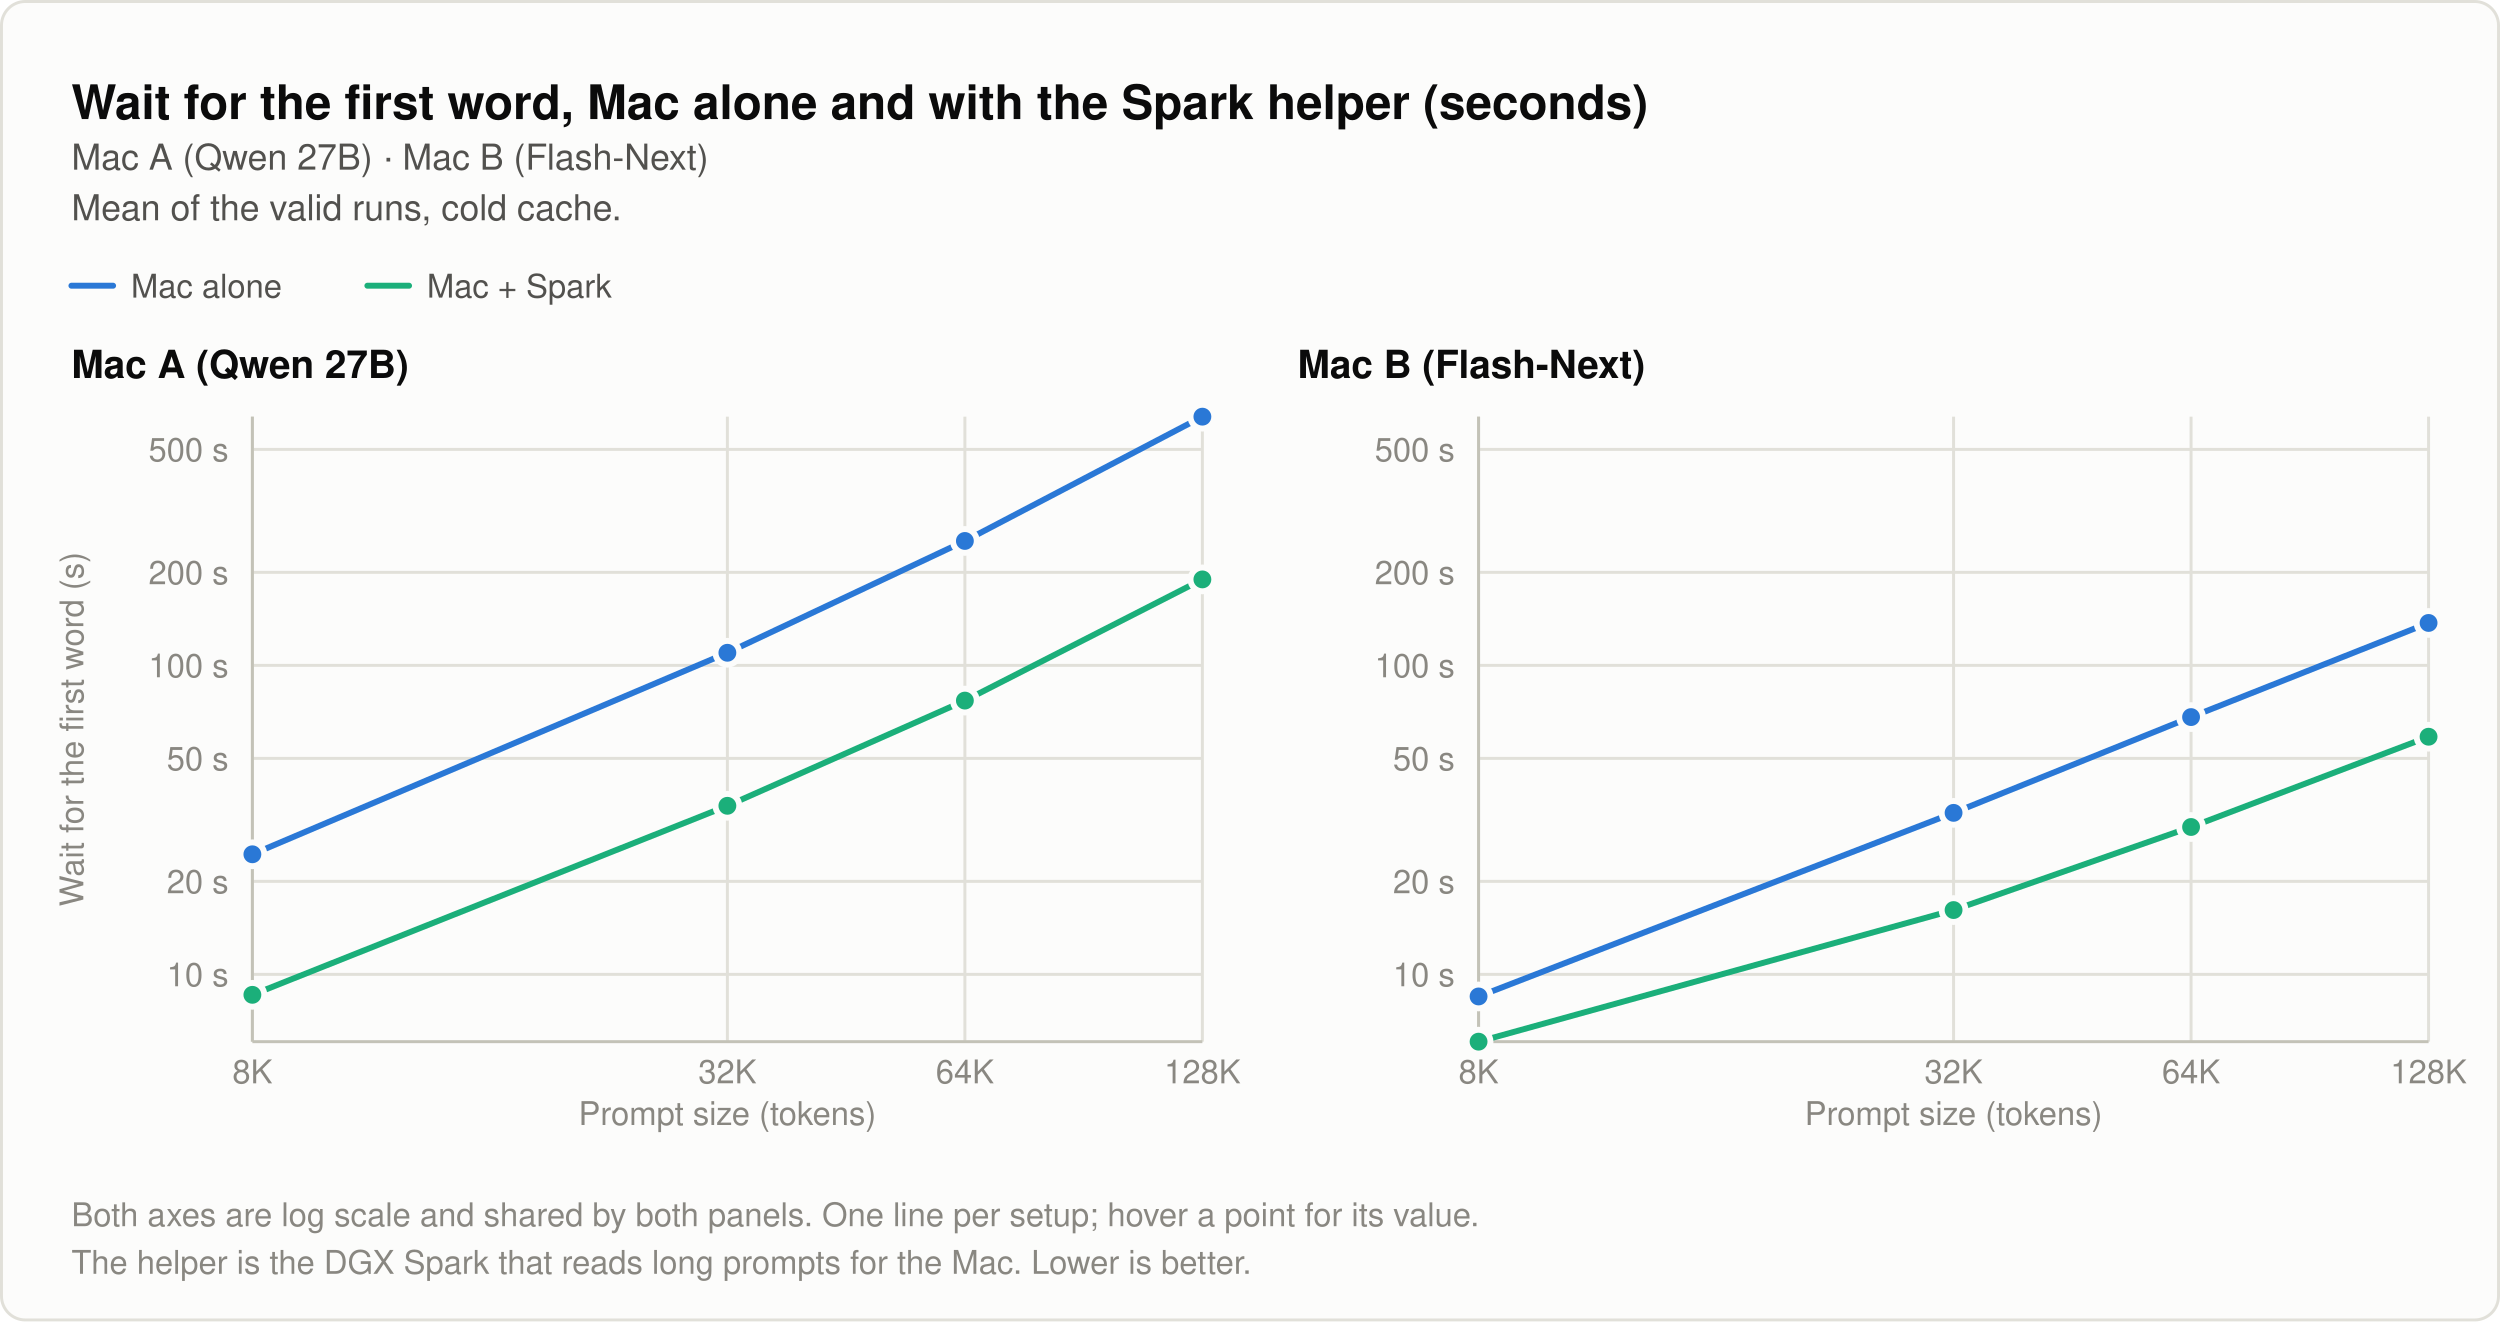
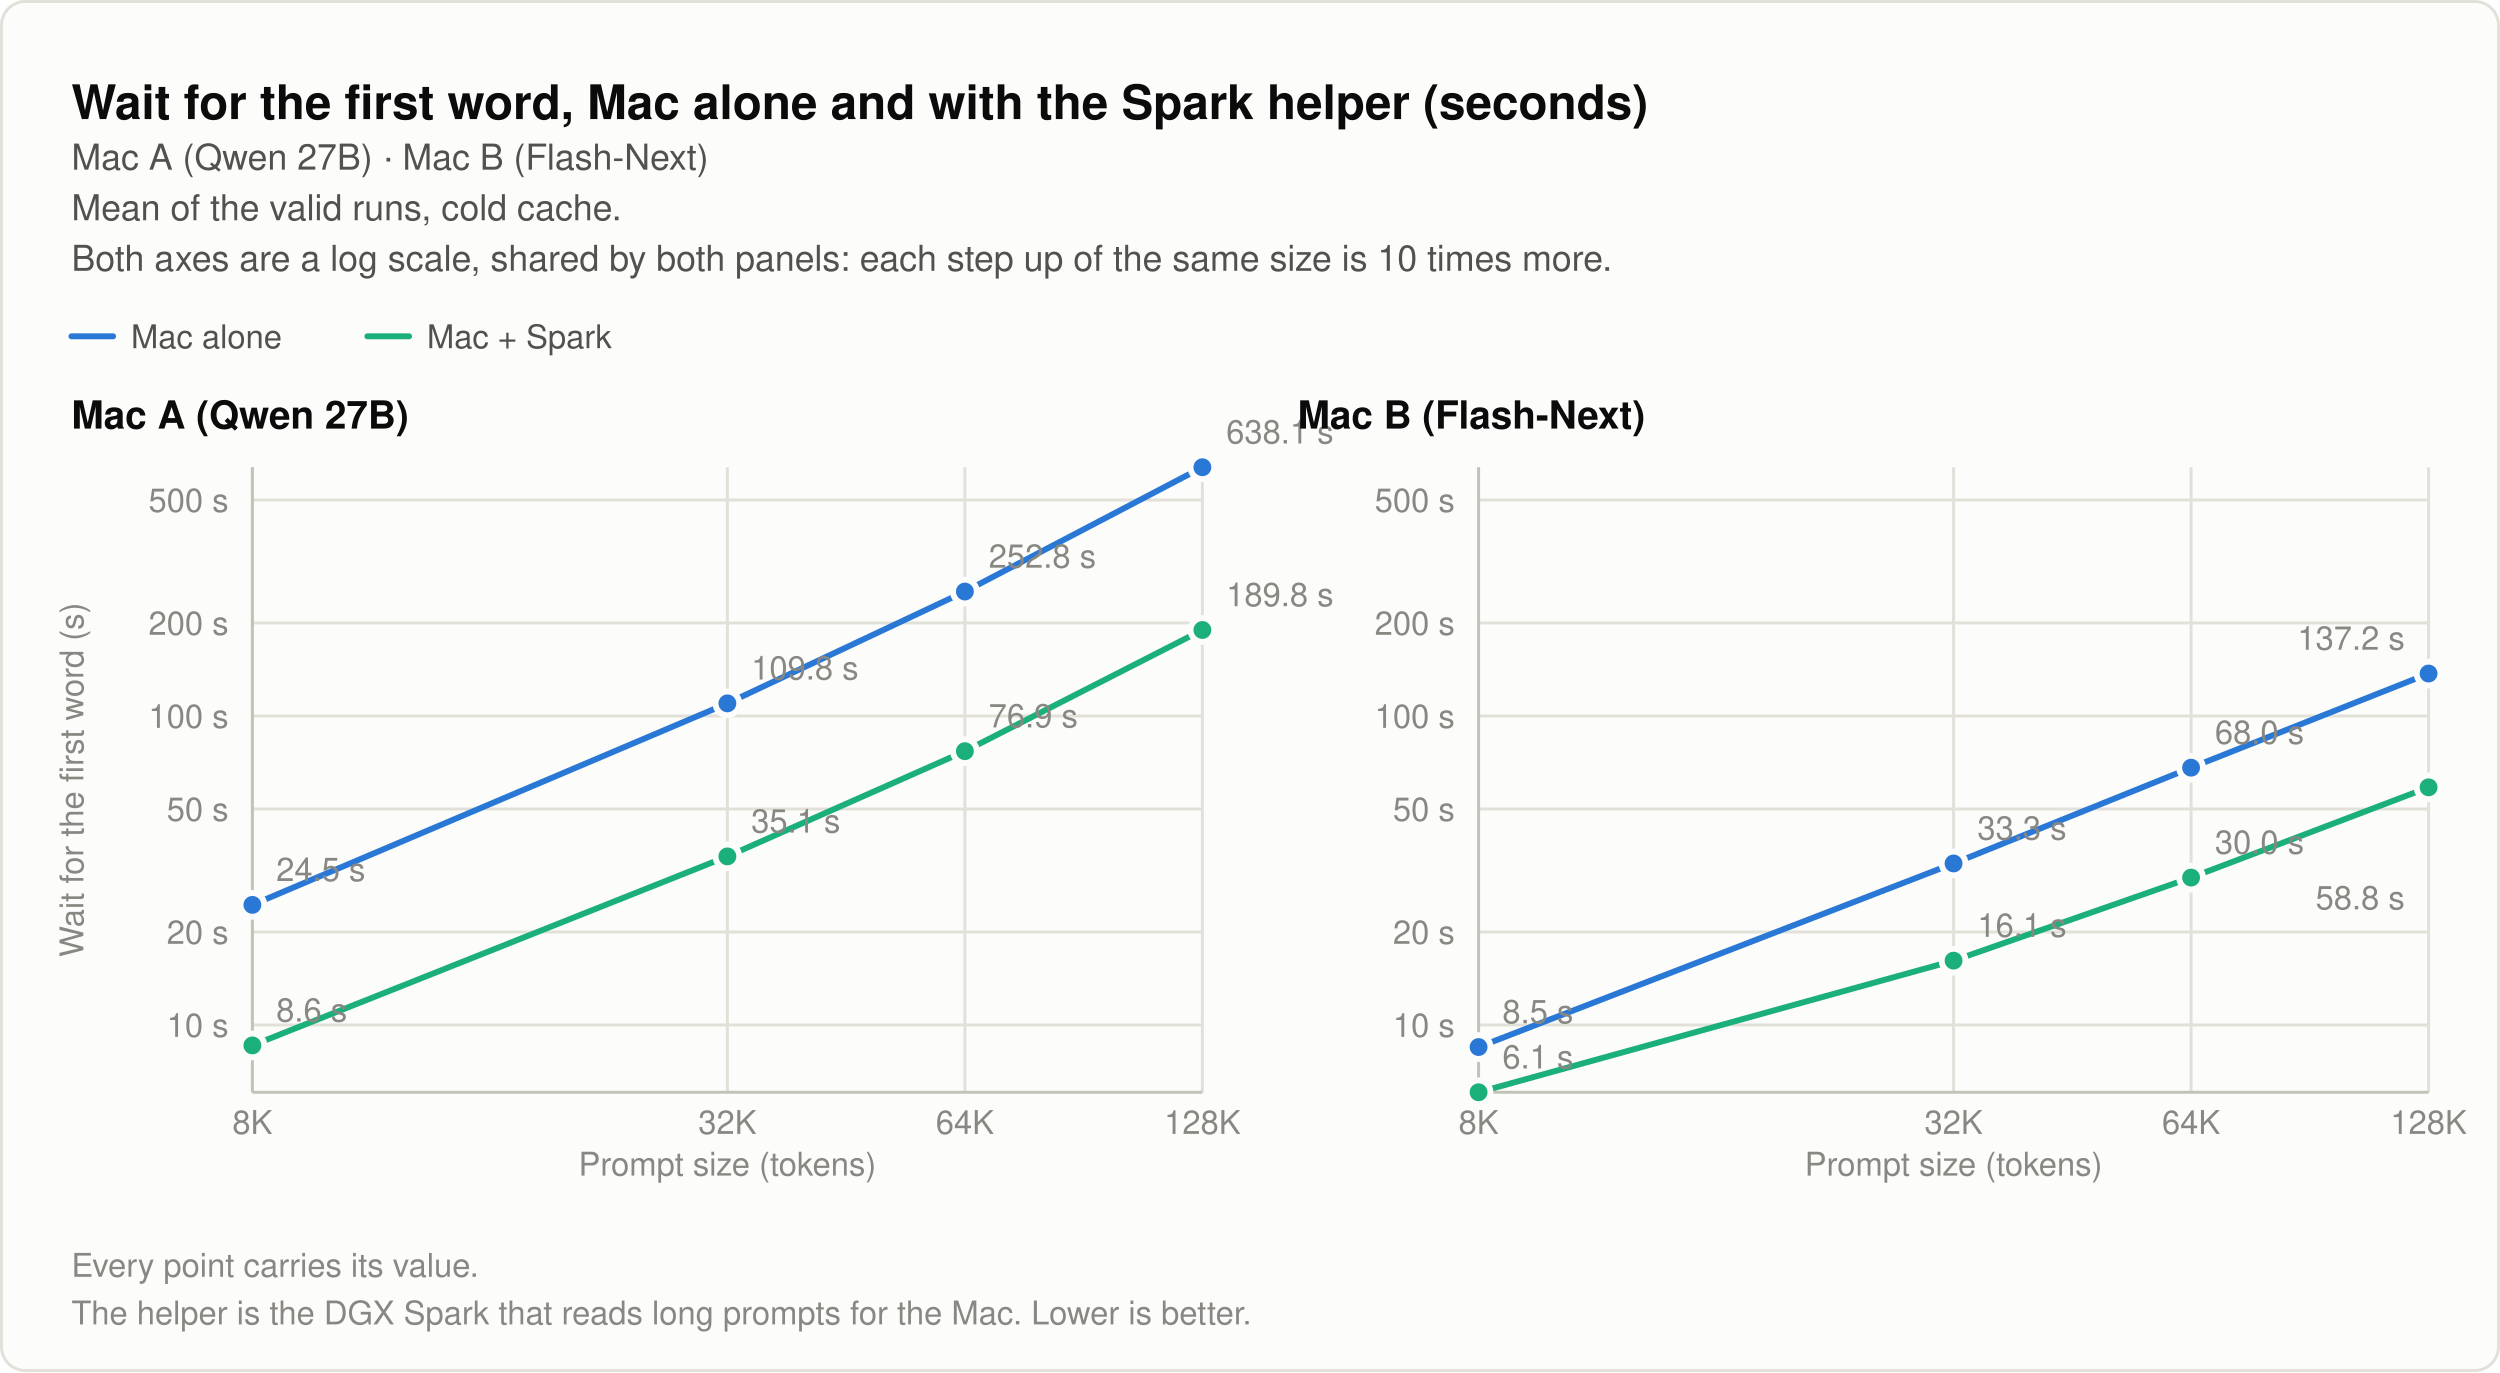
- <svg xmlns="http://www.w3.org/2000/svg" width="840" height="444" viewBox="0 0 840 444" role="img" aria-label="Wait for the first word, Mac alone and with the Spark helper (seconds) Mac A (Qwen 27B) · Mac B (Flash-Next) Mean of the valid runs, cold cache." font-family="system-ui, -apple-system, 'Segoe UI', Helvetica, Arial, sans-serif">
-   <rect x="0.5" y="0.5" width="839" height="443" fill="#fcfcfb" rx="8" stroke="#e1e0d9" stroke-width="1" />
+ <svg xmlns="http://www.w3.org/2000/svg" width="840" height="461" viewBox="0 0 840 461" role="img" aria-label="Wait for the first word, Mac alone and with the Spark helper (seconds) Mac A (Qwen 27B) · Mac B (Flash-Next) Mean of the valid runs, cold cache. Both axes are a log scale, shared by both panels: each step up of the same size is 10 times more." font-family="system-ui, -apple-system, 'Segoe UI', Helvetica, Arial, sans-serif">
+   <rect x="0.5" y="0.5" width="839" height="460" fill="#fcfcfb" rx="8" stroke="#e1e0d9" stroke-width="1" />
  <text x="24" y="40" font-size="16" fill="#0b0b0b" font-weight="600">Wait for the first word, Mac alone and with the Spark helper (seconds)</text>
  <text x="24" y="57" font-size="12" fill="#52514e">Mac A (Qwen 27B) · Mac B (Flash-Next)</text>
  <text x="24" y="74" font-size="12" fill="#52514e">Mean of the valid runs, cold cache.</text>
-   <line x1="24" y1="96" x2="38" y2="96" stroke="#2a78d6" stroke-width="2" stroke-linecap="round" />
-   <text x="44" y="100" font-size="11" fill="#52514e">Mac alone</text>
-   <line x1="123.44" y1="96" x2="137.44" y2="96" stroke="#1baf7a" stroke-width="2" stroke-linecap="round" />
-   <text x="143.44" y="100" font-size="11" fill="#52514e">Mac + Spark</text>
-   <text x="24" y="127" font-size="13" fill="#0b0b0b" font-weight="600">Mac A (Qwen 27B)</text>
-   <line x1="84.8" y1="327.39" x2="404" y2="327.39" stroke="#e1e0d9" stroke-width="1" />
-   <text x="76.8" y="331.39" font-size="11" fill="#898781" text-anchor="end">10 s</text>
-   <line x1="84.8" y1="296.14" x2="404" y2="296.14" stroke="#e1e0d9" stroke-width="1" />
-   <text x="76.8" y="300.14" font-size="11" fill="#898781" text-anchor="end">20 s</text>
-   <line x1="84.8" y1="254.82" x2="404" y2="254.82" stroke="#e1e0d9" stroke-width="1" />
-   <text x="76.8" y="258.82" font-size="11" fill="#898781" text-anchor="end">50 s</text>
-   <line x1="84.8" y1="223.57" x2="404" y2="223.57" stroke="#e1e0d9" stroke-width="1" />
-   <text x="76.8" y="227.57" font-size="11" fill="#898781" text-anchor="end">100 s</text>
-   <line x1="84.8" y1="192.31" x2="404" y2="192.31" stroke="#e1e0d9" stroke-width="1" />
-   <text x="76.8" y="196.31" font-size="11" fill="#898781" text-anchor="end">200 s</text>
-   <line x1="84.8" y1="151" x2="404" y2="151" stroke="#e1e0d9" stroke-width="1" />
-   <text x="76.8" y="155" font-size="11" fill="#898781" text-anchor="end">500 s</text>
-   <line x1="84.8" y1="140" x2="84.8" y2="350" stroke="#e1e0d9" stroke-width="1" />
-   <text x="84.8" y="364" font-size="11" fill="#898781" text-anchor="middle">8K</text>
-   <line x1="244.4" y1="140" x2="244.4" y2="350" stroke="#e1e0d9" stroke-width="1" />
-   <text x="244.4" y="364" font-size="11" fill="#898781" text-anchor="middle">32K</text>
-   <line x1="324.2" y1="140" x2="324.2" y2="350" stroke="#e1e0d9" stroke-width="1" />
-   <text x="324.2" y="364" font-size="11" fill="#898781" text-anchor="middle">64K</text>
-   <line x1="404" y1="140" x2="404" y2="350" stroke="#e1e0d9" stroke-width="1" />
-   <text x="404" y="364" font-size="11" fill="#898781" text-anchor="middle">128K</text>
-   <line x1="84.8" y1="140" x2="84.8" y2="350" stroke="#c3c2b7" stroke-width="1" />
-   <line x1="84.8" y1="350" x2="404" y2="350" stroke="#c3c2b7" stroke-width="1" />
-   <line x1="84.8" y1="287.04" x2="244.4" y2="219.33" stroke="#2a78d6" stroke-width="2" stroke-linecap="round" />
-   <line x1="244.4" y1="219.33" x2="324.2" y2="181.76" stroke="#2a78d6" stroke-width="2" stroke-linecap="round" />
-   <line x1="324.2" y1="181.76" x2="404" y2="140" stroke="#2a78d6" stroke-width="2" stroke-linecap="round" />
-   <circle cx="84.8" cy="287.04" r="4" fill="#2a78d6" stroke="#fcfcfb" stroke-width="2" />
-   <circle cx="244.4" cy="219.33" r="4" fill="#2a78d6" stroke="#fcfcfb" stroke-width="2" />
-   <circle cx="324.2" cy="181.76" r="4" fill="#2a78d6" stroke="#fcfcfb" stroke-width="2" />
-   <circle cx="404" cy="140" r="4" fill="#2a78d6" stroke="#fcfcfb" stroke-width="2" />
-   <line x1="84.8" y1="334.26" x2="244.4" y2="270.75" stroke="#1baf7a" stroke-width="2" stroke-linecap="round" />
-   <line x1="244.4" y1="270.75" x2="324.2" y2="235.4" stroke="#1baf7a" stroke-width="2" stroke-linecap="round" />
-   <line x1="324.2" y1="235.4" x2="404" y2="194.68" stroke="#1baf7a" stroke-width="2" stroke-linecap="round" />
-   <circle cx="84.8" cy="334.26" r="4" fill="#1baf7a" stroke="#fcfcfb" stroke-width="2" />
-   <circle cx="244.4" cy="270.75" r="4" fill="#1baf7a" stroke="#fcfcfb" stroke-width="2" />
-   <circle cx="324.2" cy="235.4" r="4" fill="#1baf7a" stroke="#fcfcfb" stroke-width="2" />
-   <circle cx="404" cy="194.68" r="4" fill="#1baf7a" stroke="#fcfcfb" stroke-width="2" />
-   <text x="28" y="245" font-size="11" fill="#898781" text-anchor="middle" transform="rotate(-90 28 245)">Wait for the first word (s)</text>
-   <text x="244.4" y="378" font-size="11" fill="#898781" text-anchor="middle">Prompt size (tokens)</text>
-   <text x="436" y="127" font-size="13" fill="#0b0b0b" font-weight="600">Mac B (Flash-Next)</text>
-   <line x1="496.8" y1="327.39" x2="816" y2="327.39" stroke="#e1e0d9" stroke-width="1" />
-   <text x="488.8" y="331.39" font-size="11" fill="#898781" text-anchor="end">10 s</text>
-   <line x1="496.8" y1="296.14" x2="816" y2="296.14" stroke="#e1e0d9" stroke-width="1" />
-   <text x="488.8" y="300.14" font-size="11" fill="#898781" text-anchor="end">20 s</text>
-   <line x1="496.8" y1="254.82" x2="816" y2="254.82" stroke="#e1e0d9" stroke-width="1" />
-   <text x="488.8" y="258.82" font-size="11" fill="#898781" text-anchor="end">50 s</text>
-   <line x1="496.8" y1="223.57" x2="816" y2="223.57" stroke="#e1e0d9" stroke-width="1" />
-   <text x="488.8" y="227.57" font-size="11" fill="#898781" text-anchor="end">100 s</text>
-   <line x1="496.8" y1="192.31" x2="816" y2="192.31" stroke="#e1e0d9" stroke-width="1" />
-   <text x="488.8" y="196.31" font-size="11" fill="#898781" text-anchor="end">200 s</text>
-   <line x1="496.8" y1="151" x2="816" y2="151" stroke="#e1e0d9" stroke-width="1" />
-   <text x="488.8" y="155" font-size="11" fill="#898781" text-anchor="end">500 s</text>
-   <line x1="496.8" y1="140" x2="496.8" y2="350" stroke="#e1e0d9" stroke-width="1" />
-   <text x="496.8" y="364" font-size="11" fill="#898781" text-anchor="middle">8K</text>
-   <line x1="656.4" y1="140" x2="656.4" y2="350" stroke="#e1e0d9" stroke-width="1" />
-   <text x="656.4" y="364" font-size="11" fill="#898781" text-anchor="middle">32K</text>
-   <line x1="736.2" y1="140" x2="736.2" y2="350" stroke="#e1e0d9" stroke-width="1" />
-   <text x="736.2" y="364" font-size="11" fill="#898781" text-anchor="middle">64K</text>
-   <line x1="816" y1="140" x2="816" y2="350" stroke="#e1e0d9" stroke-width="1" />
-   <text x="816" y="364" font-size="11" fill="#898781" text-anchor="middle">128K</text>
-   <line x1="496.8" y1="140" x2="496.8" y2="350" stroke="#c3c2b7" stroke-width="1" />
-   <line x1="496.8" y1="350" x2="816" y2="350" stroke="#c3c2b7" stroke-width="1" />
-   <line x1="496.8" y1="334.81" x2="656.4" y2="273.12" stroke="#2a78d6" stroke-width="2" stroke-linecap="round" />
-   <line x1="656.4" y1="273.12" x2="736.2" y2="240.94" stroke="#2a78d6" stroke-width="2" stroke-linecap="round" />
-   <line x1="736.2" y1="240.94" x2="816" y2="209.31" stroke="#2a78d6" stroke-width="2" stroke-linecap="round" />
-   <circle cx="496.8" cy="334.81" r="4" fill="#2a78d6" stroke="#fcfcfb" stroke-width="2" />
-   <circle cx="656.4" cy="273.12" r="4" fill="#2a78d6" stroke="#fcfcfb" stroke-width="2" />
-   <circle cx="736.2" cy="240.94" r="4" fill="#2a78d6" stroke="#fcfcfb" stroke-width="2" />
-   <circle cx="816" cy="209.31" r="4" fill="#2a78d6" stroke="#fcfcfb" stroke-width="2" />
-   <line x1="496.8" y1="350" x2="656.4" y2="305.78" stroke="#1baf7a" stroke-width="2" stroke-linecap="round" />
-   <line x1="656.4" y1="305.78" x2="736.2" y2="277.87" stroke="#1baf7a" stroke-width="2" stroke-linecap="round" />
-   <line x1="736.2" y1="277.87" x2="816" y2="247.54" stroke="#1baf7a" stroke-width="2" stroke-linecap="round" />
-   <circle cx="496.8" cy="350" r="4" fill="#1baf7a" stroke="#fcfcfb" stroke-width="2" />
-   <circle cx="656.4" cy="305.78" r="4" fill="#1baf7a" stroke="#fcfcfb" stroke-width="2" />
-   <circle cx="736.2" cy="277.87" r="4" fill="#1baf7a" stroke="#fcfcfb" stroke-width="2" />
-   <circle cx="816" cy="247.54" r="4" fill="#1baf7a" stroke="#fcfcfb" stroke-width="2" />
-   <text x="656.4" y="378" font-size="11" fill="#898781" text-anchor="middle">Prompt size (tokens)</text>
-   <text x="24" y="412" font-size="11" fill="#898781">Both axes are log scale and shared by both panels. One line per setup; hover a point for its value.</text>
-   <text x="24" y="428" font-size="11" fill="#898781">The helper is the DGX Spark that reads long prompts for the Mac. Lower is better.</text>
+   <text x="24" y="91" font-size="12" fill="#52514e">Both axes are a log scale, shared by both panels: each step up of the same size is 10 times more.</text>
+   <line x1="24" y1="113" x2="38" y2="113" stroke="#2a78d6" stroke-width="2" stroke-linecap="round" />
+   <text x="44" y="117" font-size="11" fill="#52514e">Mac alone</text>
+   <line x1="123.44" y1="113" x2="137.44" y2="113" stroke="#1baf7a" stroke-width="2" stroke-linecap="round" />
+   <text x="143.44" y="117" font-size="11" fill="#52514e">Mac + Spark</text>
+   <text x="24" y="144" font-size="13" fill="#0b0b0b" font-weight="600">Mac A (Qwen 27B)</text>
+   <line x1="84.8" y1="344.39" x2="404" y2="344.39" stroke="#e1e0d9" stroke-width="1" />
+   <text x="76.8" y="348.39" font-size="11" fill="#898781" text-anchor="end">10 s</text>
+   <line x1="84.8" y1="313.14" x2="404" y2="313.14" stroke="#e1e0d9" stroke-width="1" />
+   <text x="76.8" y="317.14" font-size="11" fill="#898781" text-anchor="end">20 s</text>
+   <line x1="84.8" y1="271.82" x2="404" y2="271.82" stroke="#e1e0d9" stroke-width="1" />
+   <text x="76.8" y="275.82" font-size="11" fill="#898781" text-anchor="end">50 s</text>
+   <line x1="84.8" y1="240.57" x2="404" y2="240.57" stroke="#e1e0d9" stroke-width="1" />
+   <text x="76.8" y="244.57" font-size="11" fill="#898781" text-anchor="end">100 s</text>
+   <line x1="84.8" y1="209.31" x2="404" y2="209.31" stroke="#e1e0d9" stroke-width="1" />
+   <text x="76.8" y="213.31" font-size="11" fill="#898781" text-anchor="end">200 s</text>
+   <line x1="84.8" y1="168" x2="404" y2="168" stroke="#e1e0d9" stroke-width="1" />
+   <text x="76.8" y="172" font-size="11" fill="#898781" text-anchor="end">500 s</text>
+   <line x1="84.8" y1="157" x2="84.8" y2="367" stroke="#e1e0d9" stroke-width="1" />
+   <text x="84.8" y="381" font-size="11" fill="#898781" text-anchor="middle">8K</text>
+   <line x1="244.4" y1="157" x2="244.4" y2="367" stroke="#e1e0d9" stroke-width="1" />
+   <text x="244.4" y="381" font-size="11" fill="#898781" text-anchor="middle">32K</text>
+   <line x1="324.2" y1="157" x2="324.2" y2="367" stroke="#e1e0d9" stroke-width="1" />
+   <text x="324.2" y="381" font-size="11" fill="#898781" text-anchor="middle">64K</text>
+   <line x1="404" y1="157" x2="404" y2="367" stroke="#e1e0d9" stroke-width="1" />
+   <text x="404" y="381" font-size="11" fill="#898781" text-anchor="middle">128K</text>
+   <line x1="84.8" y1="157" x2="84.8" y2="367" stroke="#c3c2b7" stroke-width="1" />
+   <line x1="84.8" y1="367" x2="404" y2="367" stroke="#c3c2b7" stroke-width="1" />
+   <line x1="84.8" y1="304.04" x2="244.4" y2="236.33" stroke="#2a78d6" stroke-width="2" stroke-linecap="round" />
+   <line x1="244.4" y1="236.33" x2="324.2" y2="198.76" stroke="#2a78d6" stroke-width="2" stroke-linecap="round" />
+   <line x1="324.2" y1="198.76" x2="404" y2="157" stroke="#2a78d6" stroke-width="2" stroke-linecap="round" />
+   <circle cx="84.8" cy="304.04" r="4" fill="#2a78d6" stroke="#fcfcfb" stroke-width="2" />
+   <circle cx="244.4" cy="236.33" r="4" fill="#2a78d6" stroke="#fcfcfb" stroke-width="2" />
+   <circle cx="324.2" cy="198.76" r="4" fill="#2a78d6" stroke="#fcfcfb" stroke-width="2" />
+   <circle cx="404" cy="157" r="4" fill="#2a78d6" stroke="#fcfcfb" stroke-width="2" />
+   <line x1="84.8" y1="351.26" x2="244.4" y2="287.75" stroke="#1baf7a" stroke-width="2" stroke-linecap="round" />
+   <line x1="244.4" y1="287.75" x2="324.2" y2="252.4" stroke="#1baf7a" stroke-width="2" stroke-linecap="round" />
+   <line x1="324.2" y1="252.4" x2="404" y2="211.68" stroke="#1baf7a" stroke-width="2" stroke-linecap="round" />
+   <circle cx="84.8" cy="351.26" r="4" fill="#1baf7a" stroke="#fcfcfb" stroke-width="2" />
+   <circle cx="244.4" cy="287.75" r="4" fill="#1baf7a" stroke="#fcfcfb" stroke-width="2" />
+   <circle cx="324.2" cy="252.4" r="4" fill="#1baf7a" stroke="#fcfcfb" stroke-width="2" />
+   <circle cx="404" cy="211.68" r="4" fill="#1baf7a" stroke="#fcfcfb" stroke-width="2" />
+   <text x="92.8" y="296.04" font-size="11" fill="#898781">24.5 s</text>
+   <text x="252.4" y="228.33" font-size="11" fill="#898781">109.8 s</text>
+   <text x="332.2" y="190.76" font-size="11" fill="#898781">252.8 s</text>
+   <text x="412" y="149" font-size="11" fill="#898781">638.1 s</text>
+   <text x="92.8" y="343.26" font-size="11" fill="#898781">8.6 s</text>
+   <text x="252.4" y="279.75" font-size="11" fill="#898781">35.1 s</text>
+   <text x="332.2" y="244.4" font-size="11" fill="#898781">76.9 s</text>
+   <text x="412" y="203.68" font-size="11" fill="#898781">189.8 s</text>
+   <text x="28" y="262" font-size="11" fill="#898781" text-anchor="middle" transform="rotate(-90 28 262)">Wait for the first word (s)</text>
+   <text x="244.4" y="395" font-size="11" fill="#898781" text-anchor="middle">Prompt size (tokens)</text>
+   <text x="436" y="144" font-size="13" fill="#0b0b0b" font-weight="600">Mac B (Flash-Next)</text>
+   <line x1="496.8" y1="344.39" x2="816" y2="344.39" stroke="#e1e0d9" stroke-width="1" />
+   <text x="488.8" y="348.39" font-size="11" fill="#898781" text-anchor="end">10 s</text>
+   <line x1="496.8" y1="313.14" x2="816" y2="313.14" stroke="#e1e0d9" stroke-width="1" />
+   <text x="488.8" y="317.14" font-size="11" fill="#898781" text-anchor="end">20 s</text>
+   <line x1="496.8" y1="271.82" x2="816" y2="271.82" stroke="#e1e0d9" stroke-width="1" />
+   <text x="488.8" y="275.82" font-size="11" fill="#898781" text-anchor="end">50 s</text>
+   <line x1="496.8" y1="240.57" x2="816" y2="240.57" stroke="#e1e0d9" stroke-width="1" />
+   <text x="488.8" y="244.57" font-size="11" fill="#898781" text-anchor="end">100 s</text>
+   <line x1="496.8" y1="209.31" x2="816" y2="209.31" stroke="#e1e0d9" stroke-width="1" />
+   <text x="488.8" y="213.31" font-size="11" fill="#898781" text-anchor="end">200 s</text>
+   <line x1="496.8" y1="168" x2="816" y2="168" stroke="#e1e0d9" stroke-width="1" />
+   <text x="488.8" y="172" font-size="11" fill="#898781" text-anchor="end">500 s</text>
+   <line x1="496.8" y1="157" x2="496.8" y2="367" stroke="#e1e0d9" stroke-width="1" />
+   <text x="496.8" y="381" font-size="11" fill="#898781" text-anchor="middle">8K</text>
+   <line x1="656.4" y1="157" x2="656.4" y2="367" stroke="#e1e0d9" stroke-width="1" />
+   <text x="656.4" y="381" font-size="11" fill="#898781" text-anchor="middle">32K</text>
+   <line x1="736.2" y1="157" x2="736.2" y2="367" stroke="#e1e0d9" stroke-width="1" />
+   <text x="736.2" y="381" font-size="11" fill="#898781" text-anchor="middle">64K</text>
+   <line x1="816" y1="157" x2="816" y2="367" stroke="#e1e0d9" stroke-width="1" />
+   <text x="816" y="381" font-size="11" fill="#898781" text-anchor="middle">128K</text>
+   <line x1="496.8" y1="157" x2="496.8" y2="367" stroke="#c3c2b7" stroke-width="1" />
+   <line x1="496.8" y1="367" x2="816" y2="367" stroke="#c3c2b7" stroke-width="1" />
+   <line x1="496.8" y1="351.81" x2="656.4" y2="290.12" stroke="#2a78d6" stroke-width="2" stroke-linecap="round" />
+   <line x1="656.4" y1="290.12" x2="736.2" y2="257.94" stroke="#2a78d6" stroke-width="2" stroke-linecap="round" />
+   <line x1="736.2" y1="257.94" x2="816" y2="226.31" stroke="#2a78d6" stroke-width="2" stroke-linecap="round" />
+   <circle cx="496.8" cy="351.81" r="4" fill="#2a78d6" stroke="#fcfcfb" stroke-width="2" />
+   <circle cx="656.4" cy="290.12" r="4" fill="#2a78d6" stroke="#fcfcfb" stroke-width="2" />
+   <circle cx="736.2" cy="257.94" r="4" fill="#2a78d6" stroke="#fcfcfb" stroke-width="2" />
+   <circle cx="816" cy="226.31" r="4" fill="#2a78d6" stroke="#fcfcfb" stroke-width="2" />
+   <line x1="496.8" y1="367" x2="656.4" y2="322.78" stroke="#1baf7a" stroke-width="2" stroke-linecap="round" />
+   <line x1="656.4" y1="322.78" x2="736.2" y2="294.87" stroke="#1baf7a" stroke-width="2" stroke-linecap="round" />
+   <line x1="736.2" y1="294.87" x2="816" y2="264.54" stroke="#1baf7a" stroke-width="2" stroke-linecap="round" />
+   <circle cx="496.8" cy="367" r="4" fill="#1baf7a" stroke="#fcfcfb" stroke-width="2" />
+   <circle cx="656.4" cy="322.78" r="4" fill="#1baf7a" stroke="#fcfcfb" stroke-width="2" />
+   <circle cx="736.2" cy="294.87" r="4" fill="#1baf7a" stroke="#fcfcfb" stroke-width="2" />
+   <circle cx="816" cy="264.54" r="4" fill="#1baf7a" stroke="#fcfcfb" stroke-width="2" />
+   <text x="504.8" y="343.81" font-size="11" fill="#898781">8.5 s</text>
+   <text x="664.4" y="282.12" font-size="11" fill="#898781">33.3 s</text>
+   <text x="744.2" y="249.94" font-size="11" fill="#898781">68.0 s</text>
+   <text x="808" y="218.31" font-size="11" fill="#898781" text-anchor="end">137.2 s</text>
+   <text x="504.8" y="359" font-size="11" fill="#898781">6.1 s</text>
+   <text x="664.4" y="314.78" font-size="11" fill="#898781">16.1 s</text>
+   <text x="744.2" y="286.87" font-size="11" fill="#898781">30.0 s</text>
+   <text x="808" y="305.54" font-size="11" fill="#898781" text-anchor="end">58.8 s</text>
+   <text x="656.4" y="395" font-size="11" fill="#898781" text-anchor="middle">Prompt size (tokens)</text>
+   <text x="24" y="429" font-size="11" fill="#898781">Every point carries its value.</text>
+   <text x="24" y="445" font-size="11" fill="#898781">The helper is the DGX Spark that reads long prompts for the Mac. Lower is better.</text>
</svg>
